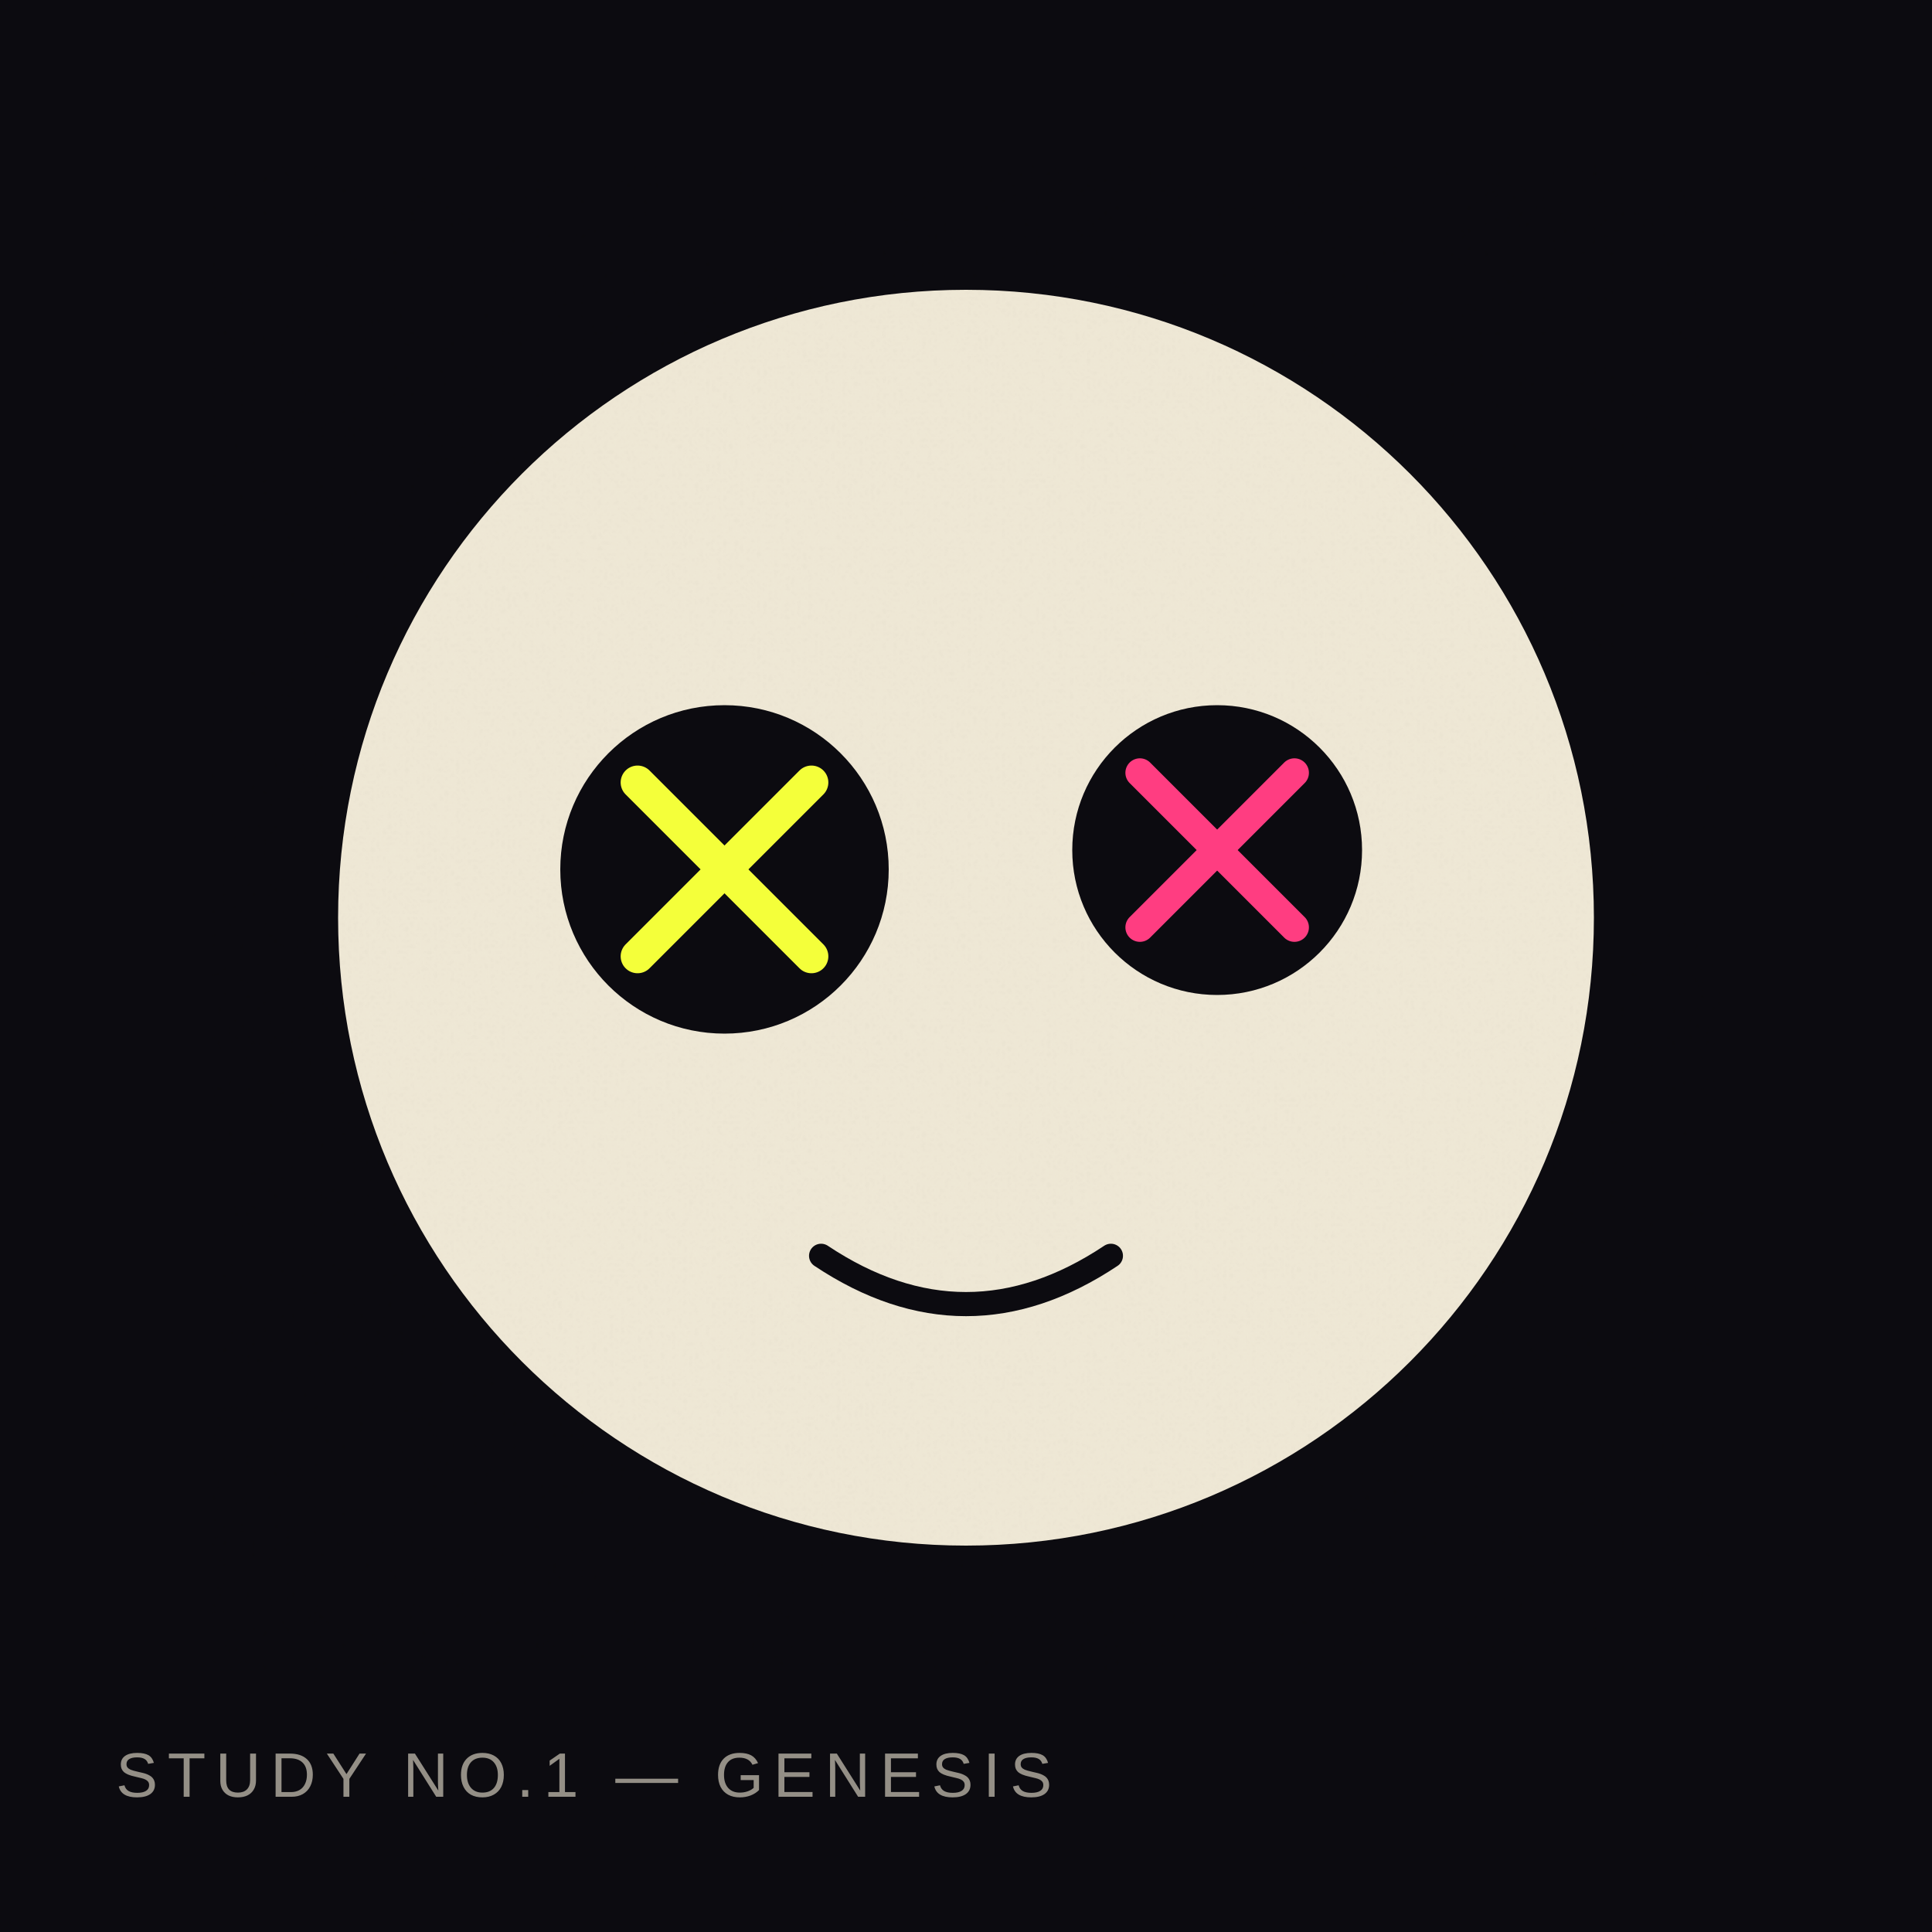
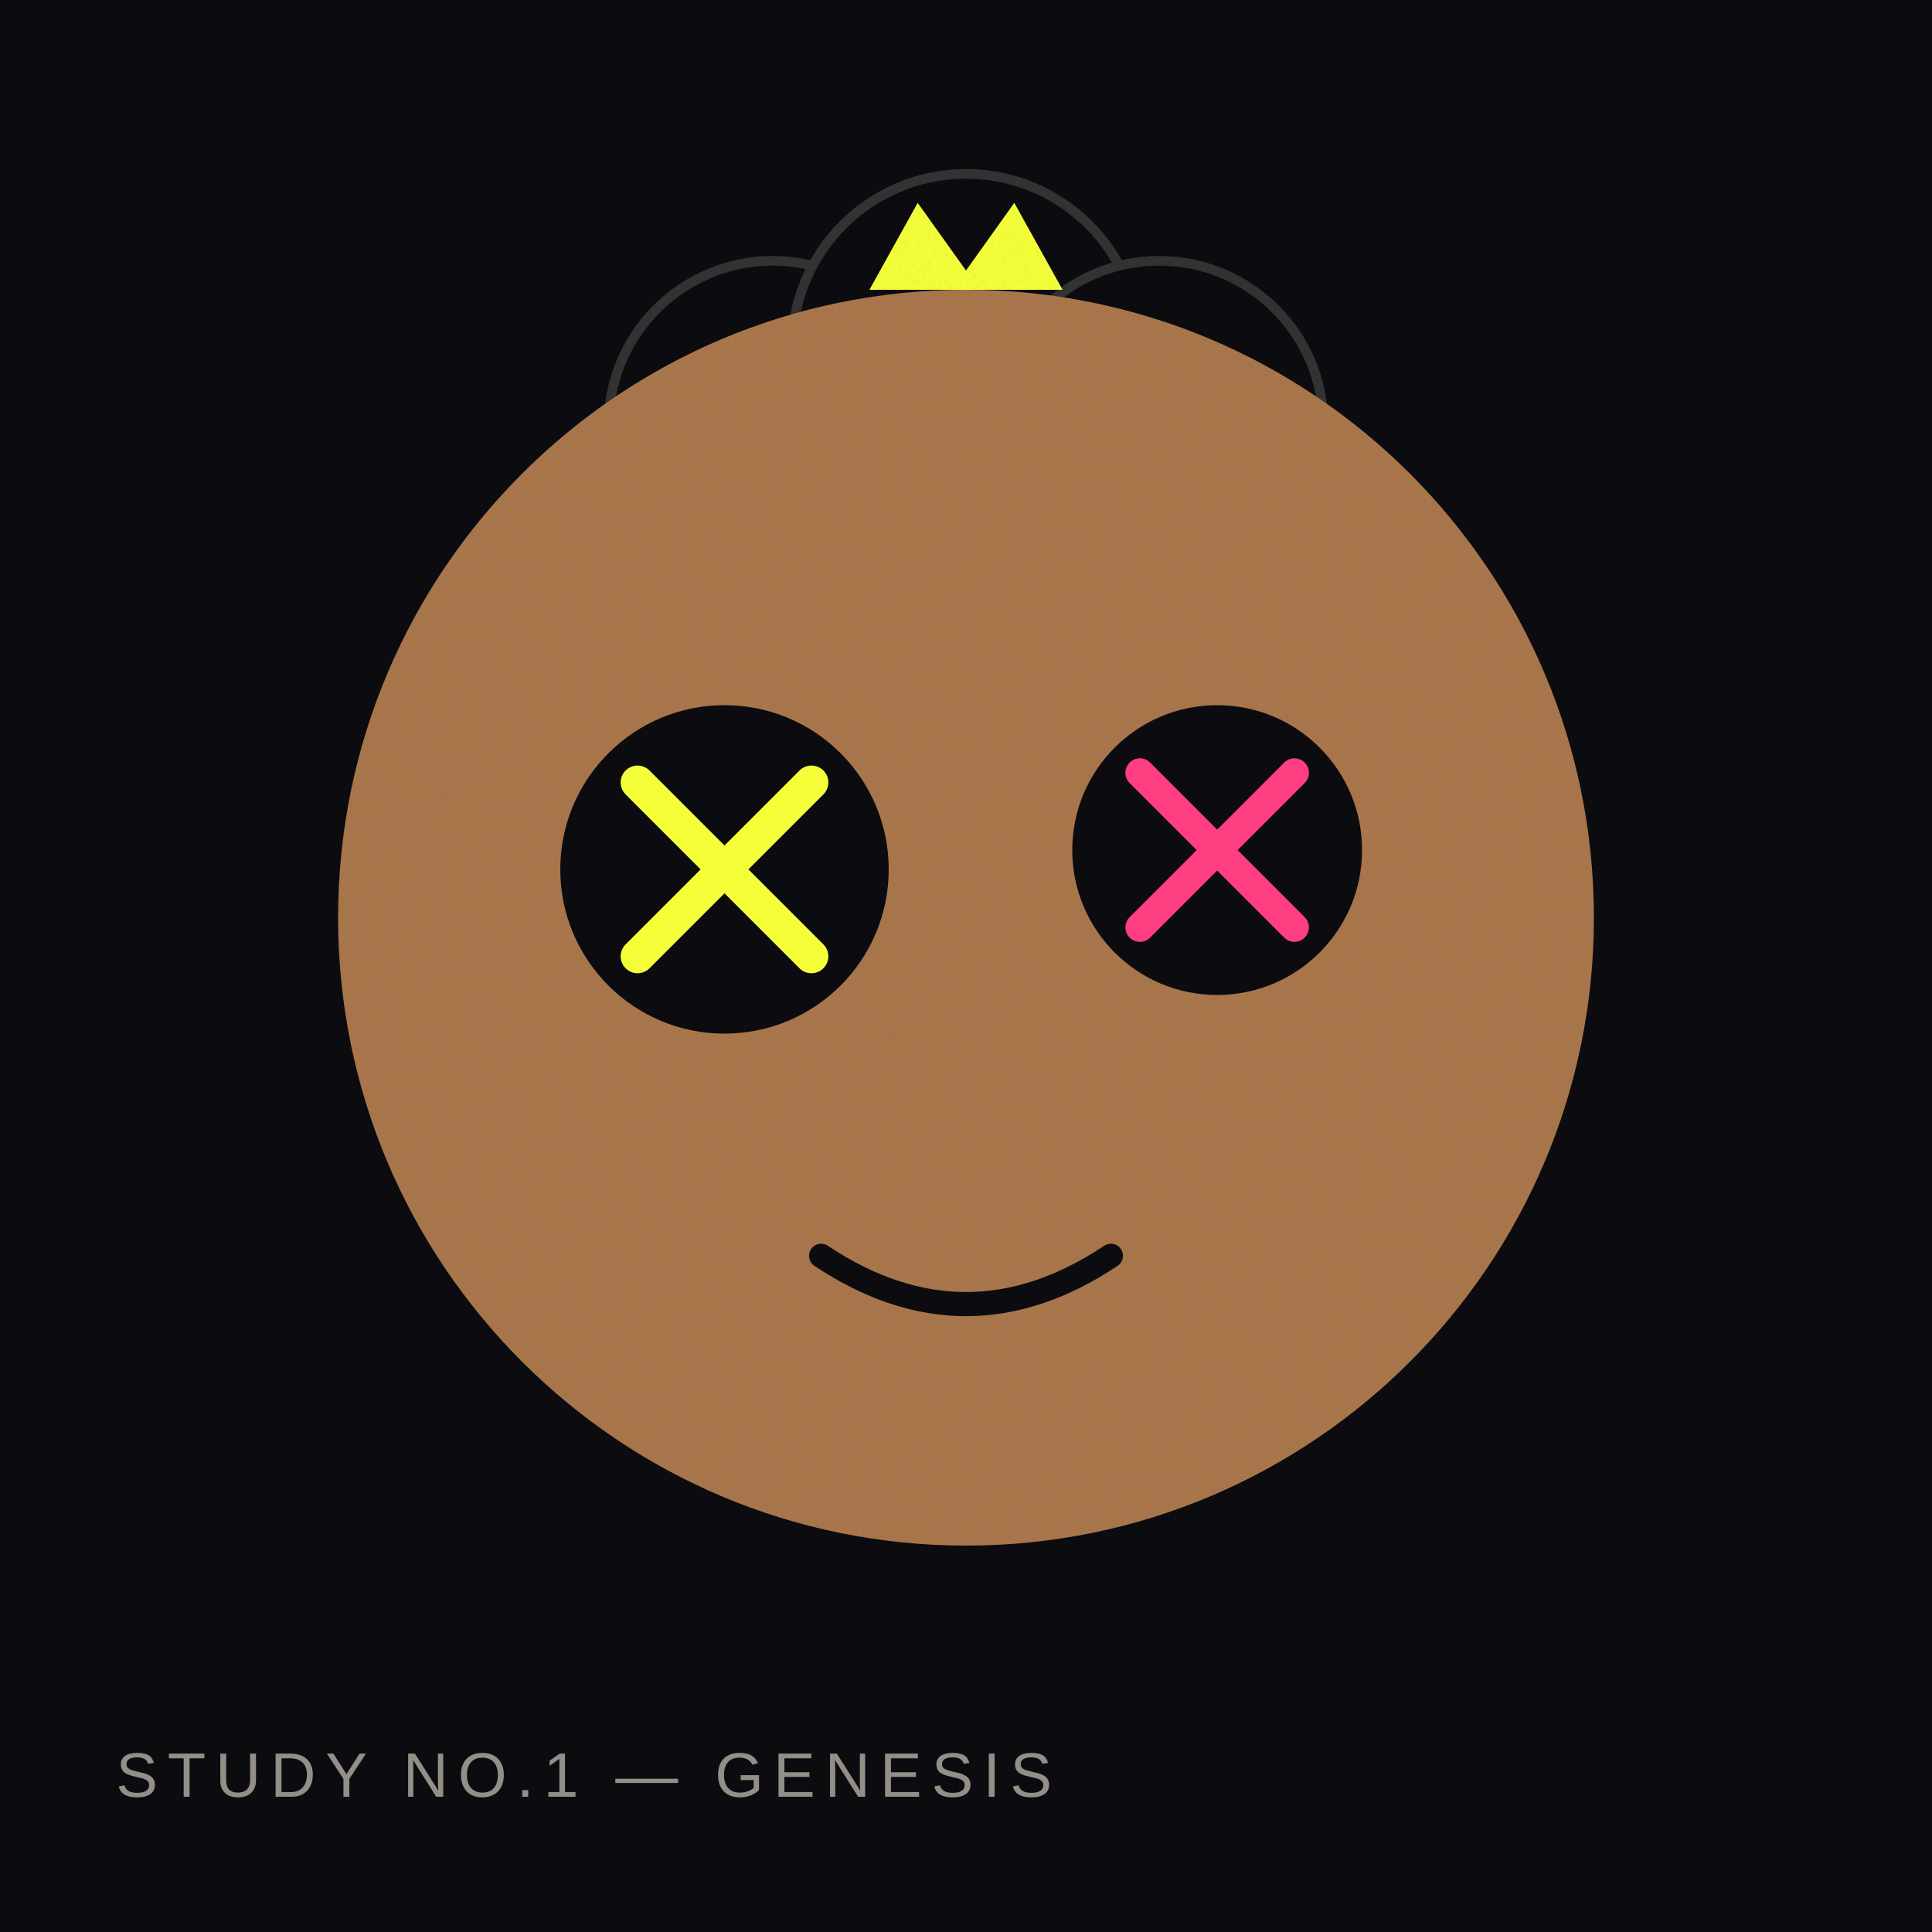
<svg xmlns="http://www.w3.org/2000/svg" viewBox="0 0 400 400" role="img" aria-label="Genesis — ink portrait study of the SNOZ character">
  <defs>
    <filter id="g1">
      <feTurbulence baseFrequency="0.85" numOctaves="2" seed="3" result="n" />
      <feColorMatrix in="n" type="matrix" values="0 0 0 0 0 0 0 0 0 0 0 0 0 0 0 0 0 0 0.05 0" />
      <feComposite operator="over" in2="SourceGraphic" />
    </filter>
  </defs>
  <rect width="400" height="400" fill="#0c0b10" />
-   <circle cx="200" cy="190" r="130" fill="#efe8d6" filter="url(#g1)" />
+   <g fill="#0c0b10" stroke="#333" stroke-width="2">
+     <circle cx="140" cy="122" r="34" />
+     <circle cx="160" cy="88" r="34" />
+     <circle cx="200" cy="72" r="36" />
+     <circle cx="240" cy="88" r="34" />
+     <circle cx="260" cy="122" r="34" />
+   </g>
+   <path d="M180,60 L190,42 L200,56 L210,42 L220,60 Z" fill="#f4ff3a" />
+   <circle cx="200" cy="190" r="130" fill="#a9764b" filter="url(#g1)" />
  <circle cx="150" cy="180" r="34" fill="#0c0b10" />
  <circle cx="252" cy="176" r="30" fill="#0c0b10" />
  <g stroke="#f4ff3a" stroke-width="7" stroke-linecap="round">
    <line x1="132" y1="162" x2="168" y2="198" />
    <line x1="168" y1="162" x2="132" y2="198" />
  </g>
  <g stroke="#ff3d81" stroke-width="6" stroke-linecap="round">
    <line x1="236" y1="160" x2="268" y2="192" />
    <line x1="268" y1="160" x2="236" y2="192" />
  </g>
  <path d="M170,260 q30,20 60,0" stroke="#0c0b10" stroke-width="5" fill="none" stroke-linecap="round" />
  <text x="24" y="372" fill="#efe8d6" font-family="Arial, sans-serif" font-size="13" letter-spacing="2" opacity="0.6">STUDY NO.1 — GENESIS</text>
</svg>
